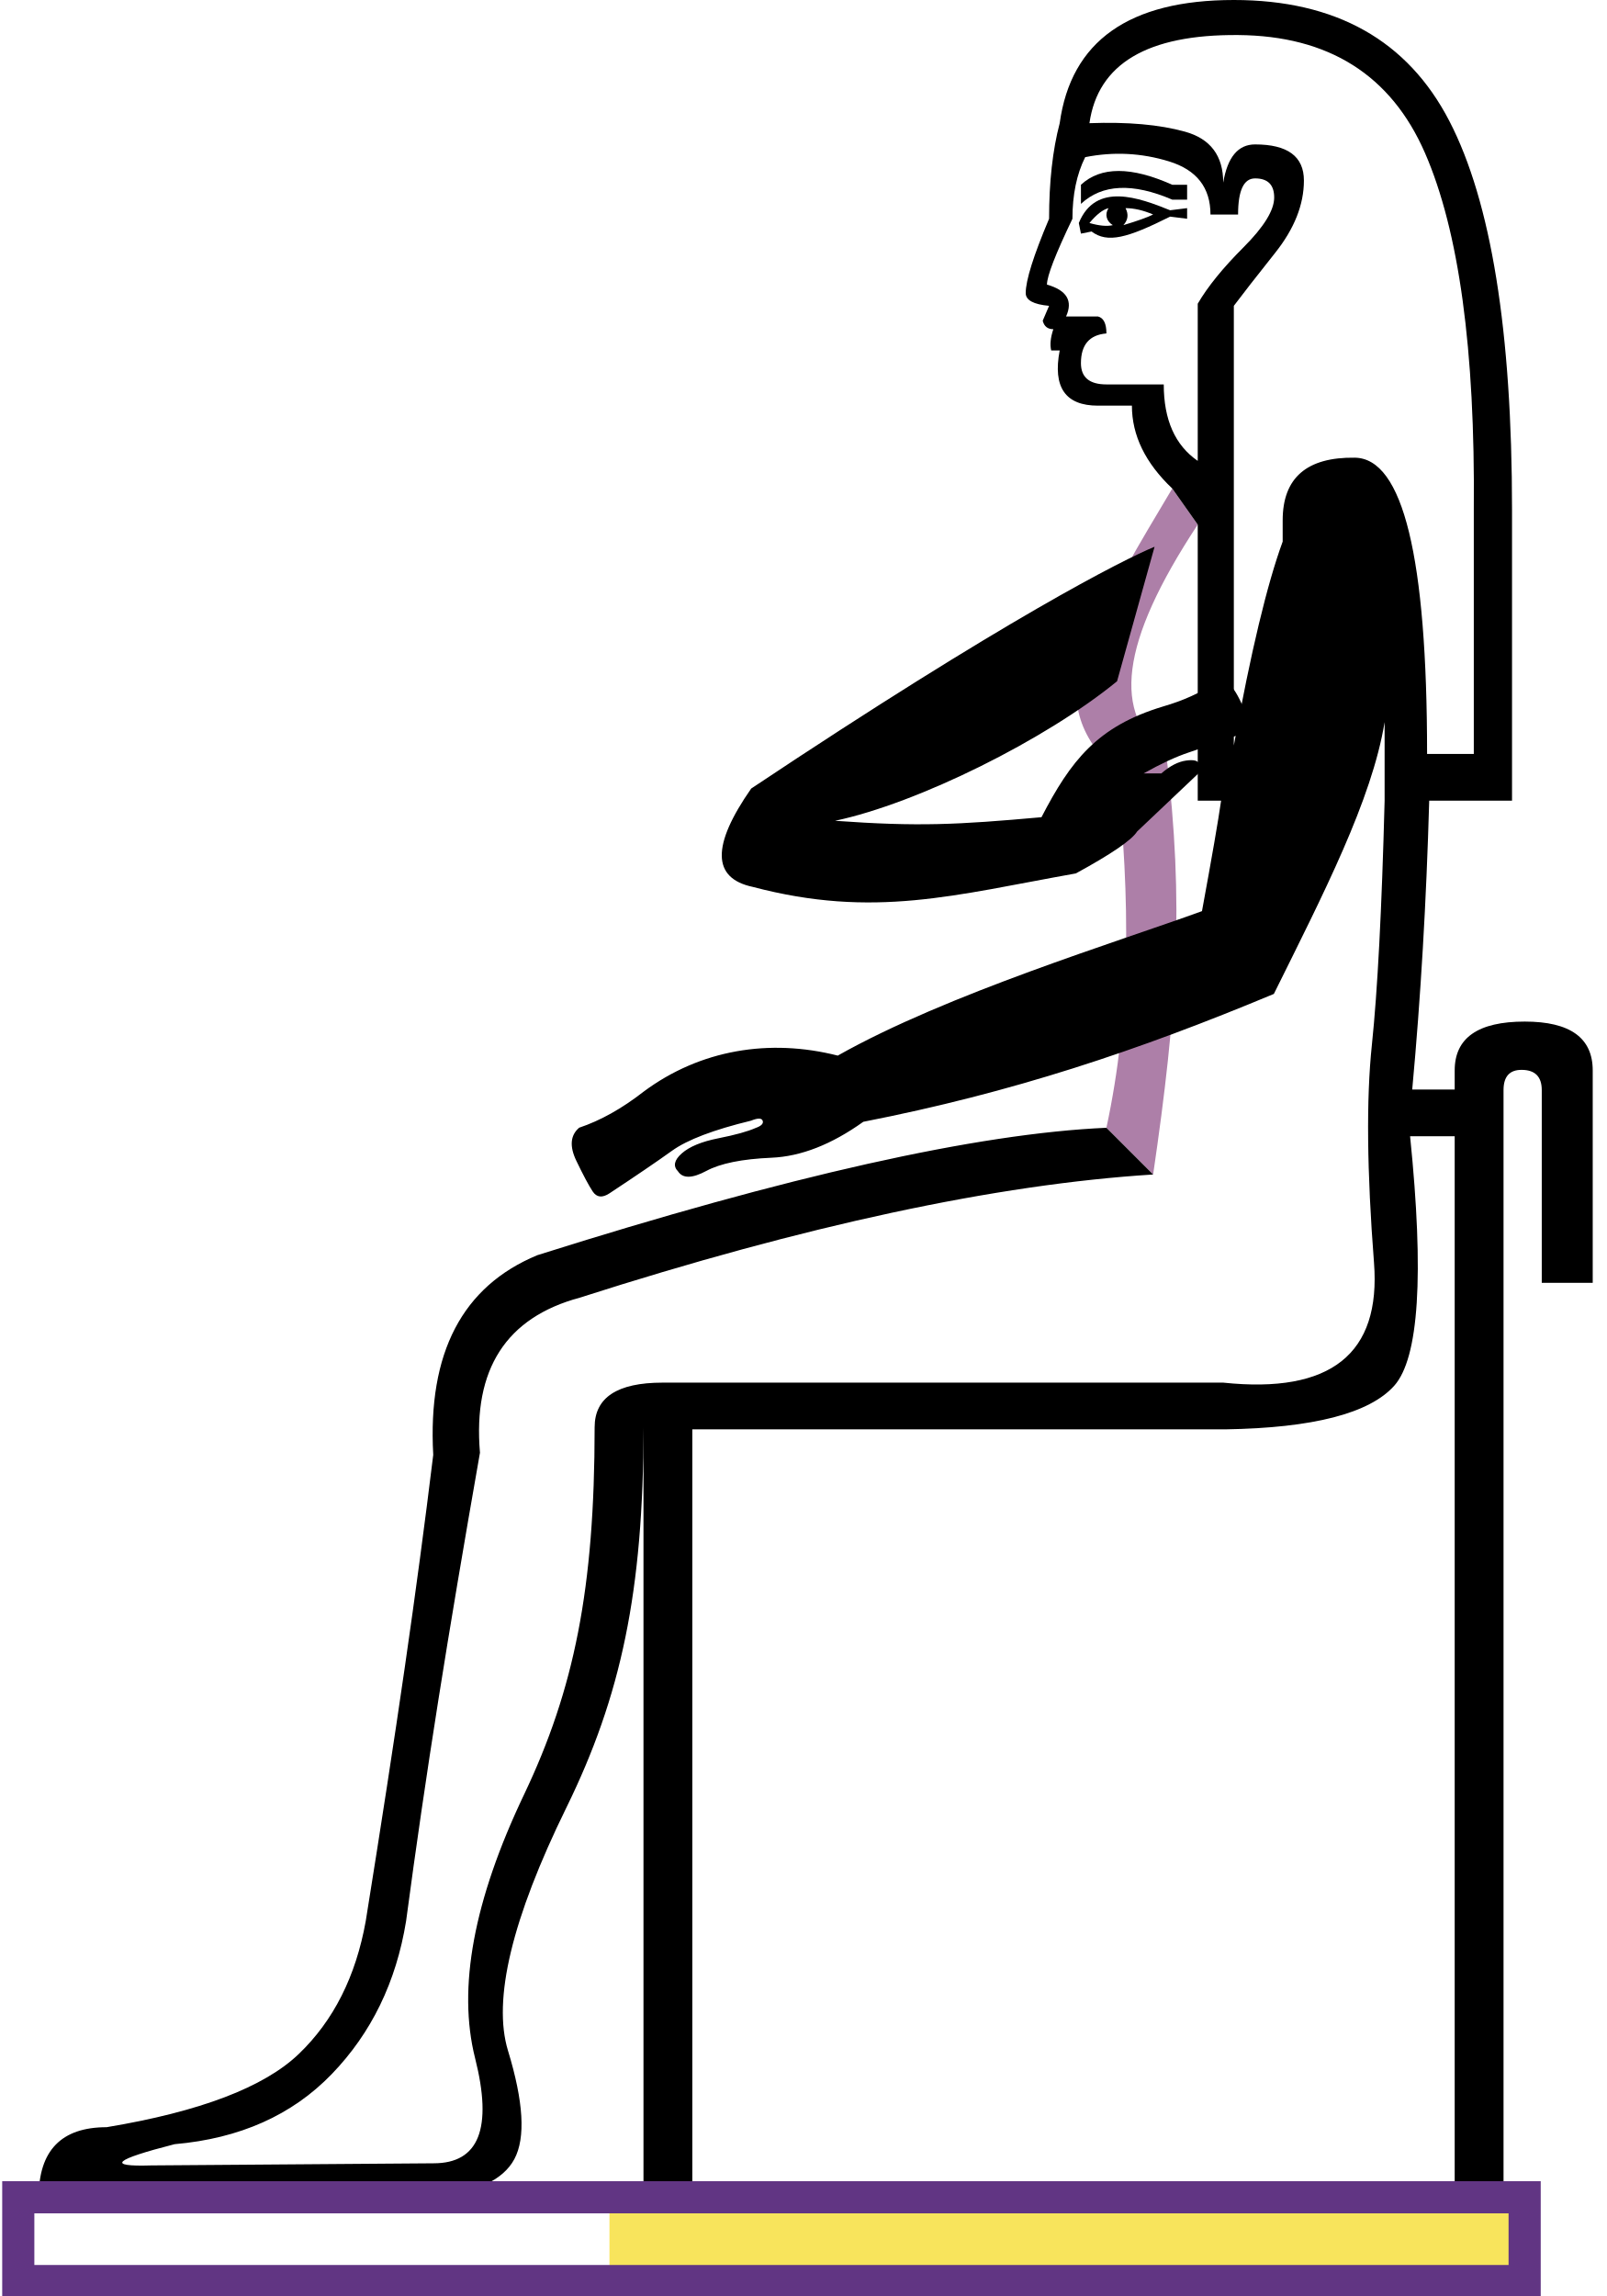
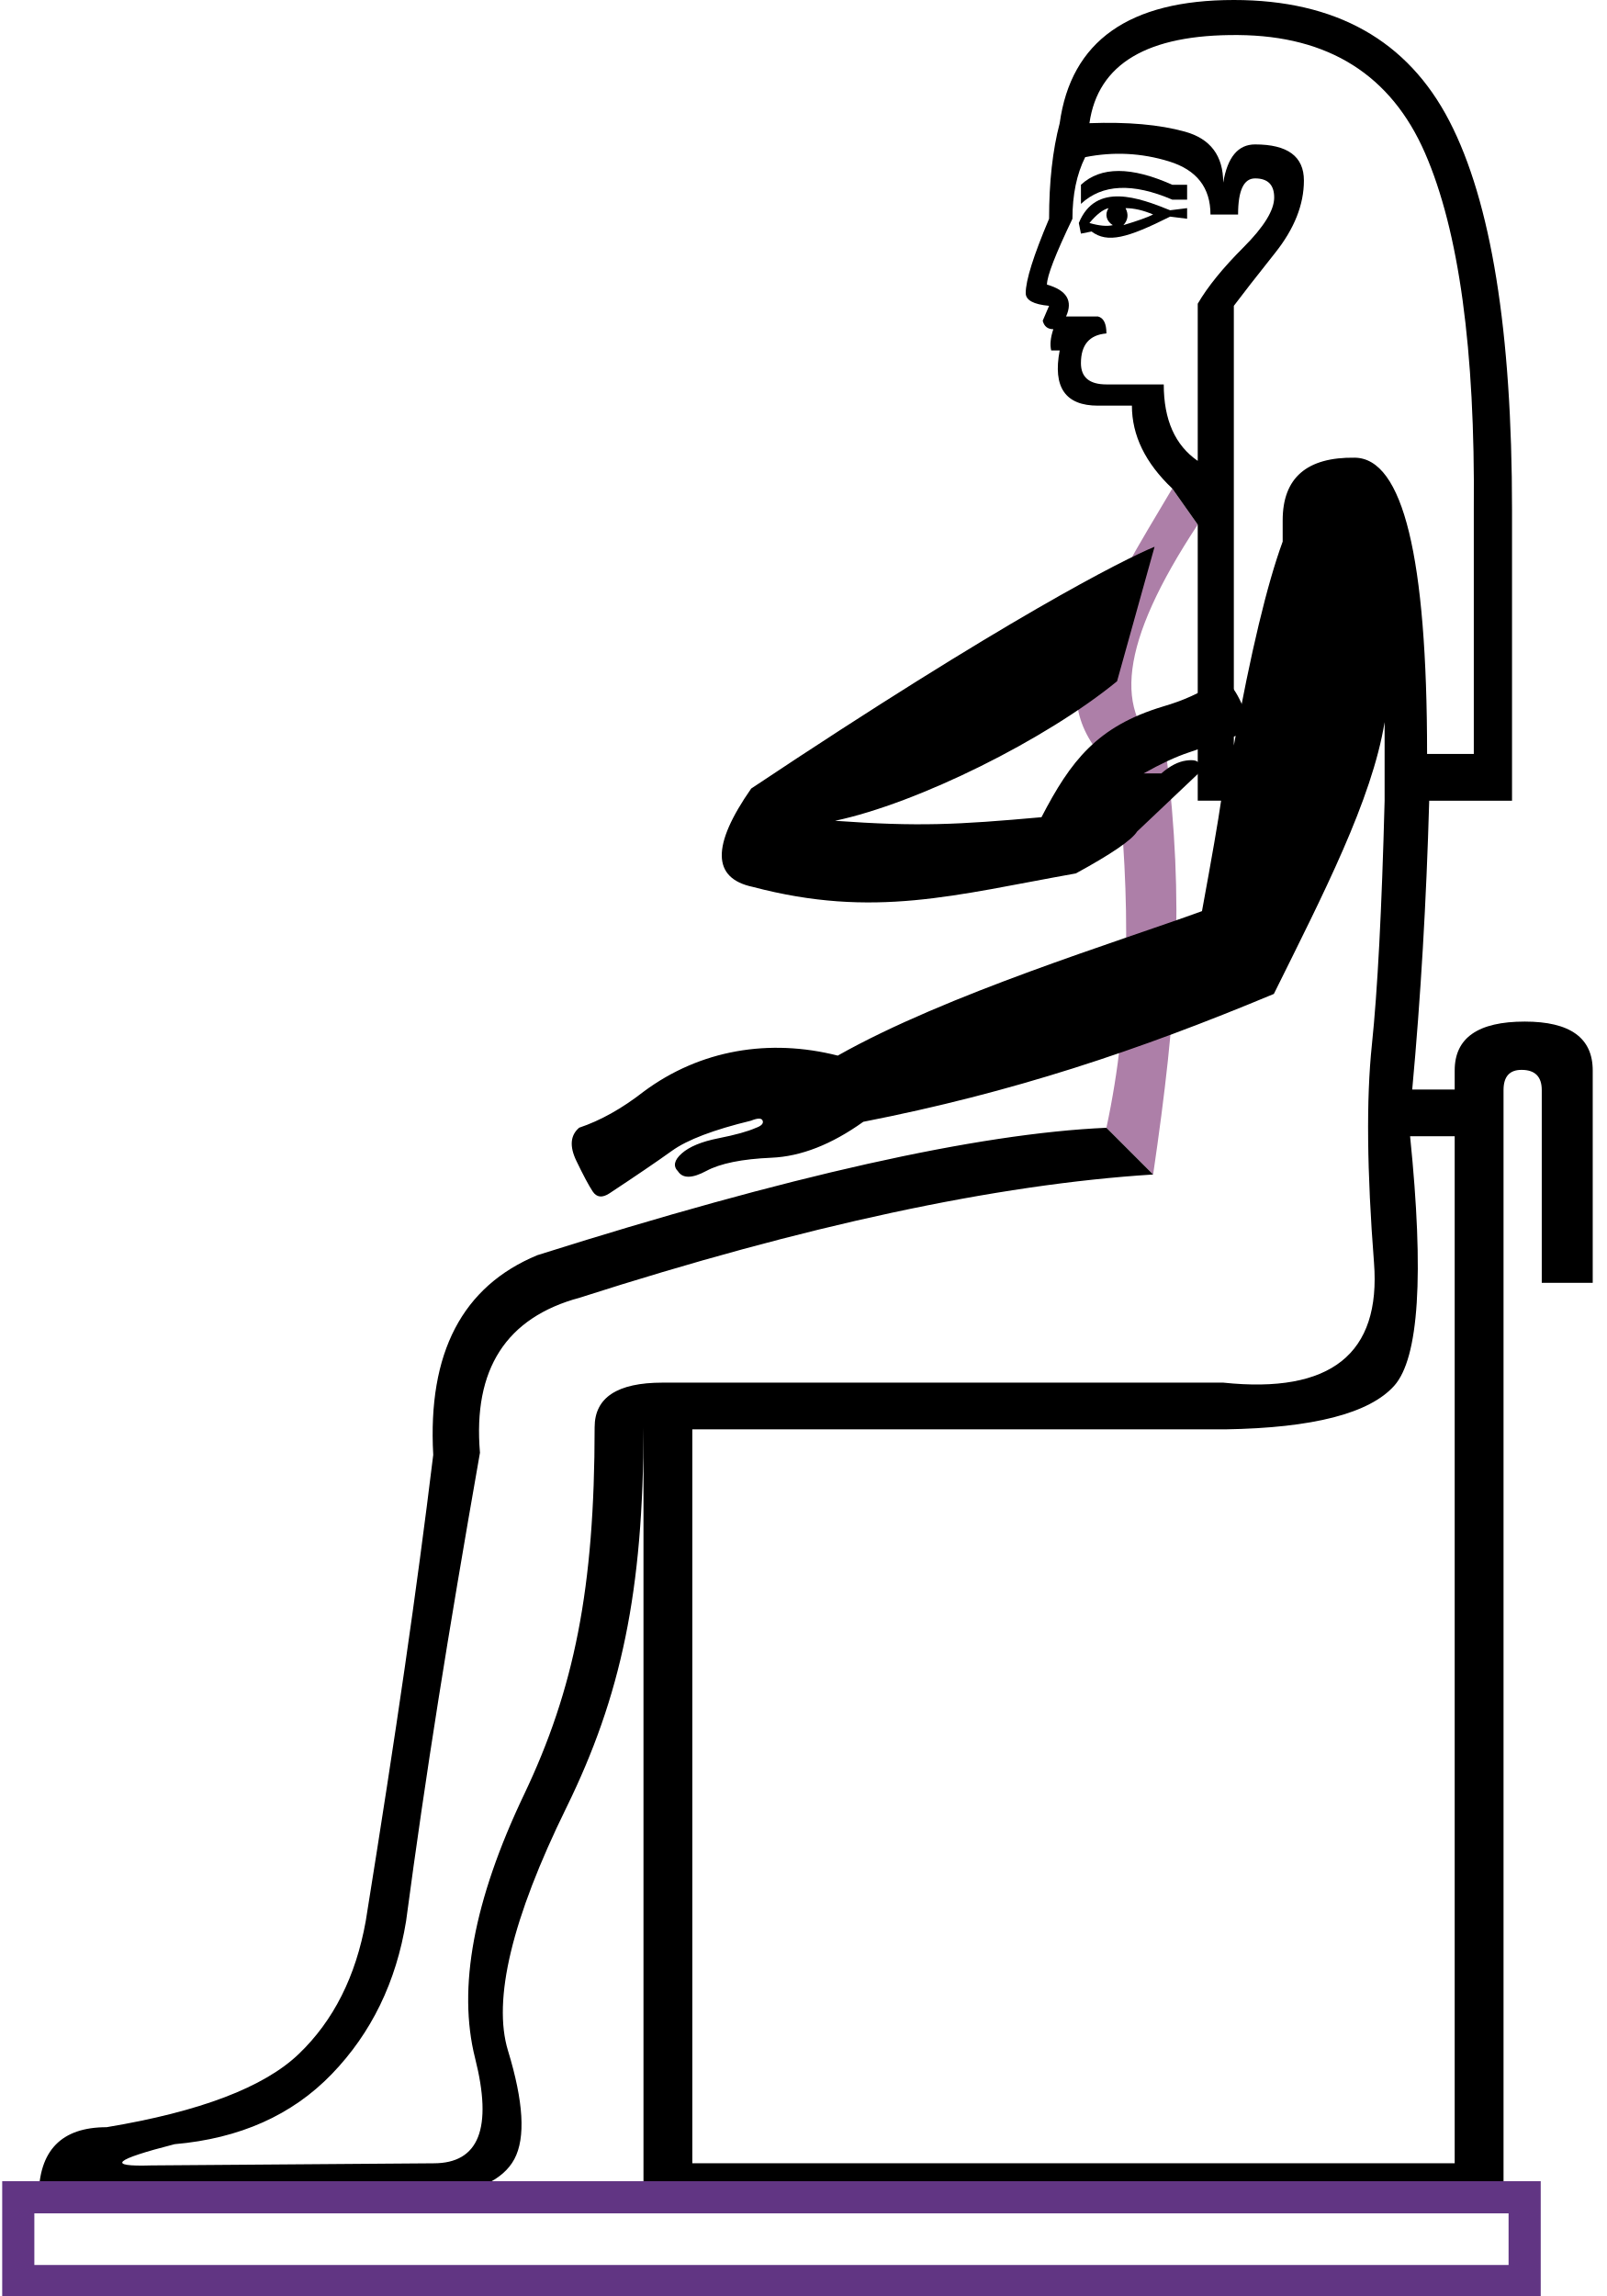
<svg xmlns="http://www.w3.org/2000/svg" width="700" height="1000" version="1.1" id="svg1">
  <defs id="defs1" />
  <path style="fill:#ad7fa8;stroke:none;stroke-width:49.608" d="m 510.641,212.756 c -13.875,23.364 -28.219,46.551 -37.922,71.836 -7.986,18.982 -3.348,36.199 13.915,51.65 5.636,56.132 6.108,104.637 -4.683,154.946 l 20.35,20.349 c 10.476,-71.601 13.595,-117.825 5.728,-182.907 -23.457,-17.666 -20.485,-48.263 13.698,-100.149 z" id="path5" />
-   <path style="fill:#000000;stroke:none;stroke-width:55.625" d="m 537.452,0 c -45.635,0 -70.919,17.884 -75.852,53.652 -3.083,11.717 -4.625,25.593 -4.625,41.626 -6.783,16.034 -10.176,26.824 -10.176,32.375 0,3.083 3.392,4.934 10.176,5.551 l -2.775,6.475 c 0.617,2.467 2.158,3.701 4.625,3.701 -1.233,3.7 -1.542,6.783 -0.926,9.25 h 3.701 c -3.083,16.034 2.466,24.05 16.65,24.05 h 14.801 c 0,12.95 5.859,24.975 17.576,36.076 l 11.099,15.726 V 348.733 h 10.176 c -1.233,8.634 -4.009,24.669 -8.326,48.103 -36.059,13.158 -111.21,36.111 -158.652,62.924 -29.687,-7.548 -59.923,-2.639 -84.579,15.702 -9.452,7.369 -18.808,12.603 -28.066,15.7 -3.851,3.295 -4.265,8.089 -1.243,14.383 3.022,6.294 5.401,10.752 7.133,13.376 1.732,2.624 4.175,2.895 7.323,0.818 11.546,-7.621 20.644,-13.816 27.294,-18.581 6.65,-4.766 18.095,-9.116 34.334,-13.053 2.97,-1.207 4.67,-1.2 5.101,0.023 0.431,1.222 -0.577,2.265 -3.024,3.126 -3.495,1.554 -8.908,3.055 -16.24,4.504 -7.332,1.449 -12.662,3.648 -15.99,6.598 -3.327,2.95 -3.862,5.563 -1.607,7.842 2.079,3.149 6.179,3.081 12.298,-0.205 6.12,-3.286 15.591,-5.206 28.414,-5.757 12.822,-0.552 26.146,-5.768 39.97,-15.647 64.851,-12.697 119.563,-30.938 178.846,-55.698 21.591,-43.577 42.691,-84.464 48.241,-118.382 v 34.226 c -1.233,47.485 -3.084,82.945 -5.551,106.379 -2.467,23.434 -2.158,55.039 0.926,94.815 3.083,39.776 -18.809,57.196 -65.677,52.263 H 288.62 c -19.734,0 -29.601,6.475 -29.601,19.426 0,70.302 -8.903,114.149 -30.795,160.092 -21.892,45.943 -28.984,84.178 -21.275,114.703 7.709,30.526 1.695,45.788 -18.039,45.788 l -123.028,0.926 c -19.734,0.617 -16.342,-2.466 10.176,-9.25 28.367,-2.467 51.183,-12.643 68.45,-30.527 17.267,-17.884 28.06,-40.083 32.376,-66.601 8.634,-64.752 18,-123.247 32.184,-204.032 -3.083,-36.384 11.408,-58.893 43.476,-67.526 98.053,-31.451 181.304,-49.335 249.756,-53.652 l -20.349,-20.349 c -56.118,2.467 -138.754,20.967 -247.907,55.501 -32.684,13.567 -47.794,42.551 -45.327,86.952 -7.4,60.435 -15.841,118.621 -29.408,203.107 -4.317,24.051 -14.03,43.322 -29.138,57.814 -15.109,14.492 -43.013,25.13 -83.714,31.914 -19.734,0 -29.601,10.174 -29.601,30.525 H 187.986 c 19.117,-1.85 31.142,-7.4 36.076,-16.65 4.933,-9.25 4.008,-24.976 -2.775,-47.177 -6.784,-22.201 1.695,-57.505 25.437,-105.915 23.742,-48.41 33.572,-94.107 33.572,-165.642 v 0.926 348.733 H 654.929 V 474.783 c 0,-5.877 2.613,-8.815 7.837,-8.815 5.877,0 8.815,2.939 8.815,8.815 v 83.932 h 22.199 v -92.503 c 0,-14.184 -9.865,-21.275 -29.599,-21.275 -20.351,0 -30.527,7.091 -30.527,21.275 v 8.326 h -18.5 c 3.7,-40.084 6.167,-82.02 7.4,-125.805 h 36.076 V 222.007 c 0,-77.702 -9.097,-134.13 -27.289,-169.281 C 613.149,17.575 581.853,0 537.452,0 Z m 1.85,15.263 c 39.468,0.308 66.601,17.422 81.401,51.339 14.8,33.918 21.894,85.719 21.277,155.404 v 106.377 h -20.351 c 0,-85.719 -10.484,-128.733 -31.451,-129.041 -20.967,-0.308 -31.451,8.788 -31.451,27.289 v 9.25 c -6.784,18.5 -13.875,48.1 -21.275,88.801 V 133.203 c 3.7,-4.933 9.712,-12.641 18.037,-23.125 8.325,-10.484 12.488,-20.967 12.488,-31.451 0,-10.484 -7.091,-15.726 -21.275,-15.726 -7.4,0 -12.025,5.55 -13.875,16.65 0,-11.717 -5.552,-19.117 -16.652,-22.201 -11.1,-3.083 -24.974,-4.316 -41.624,-3.699 3.7,-25.901 25.283,-38.696 64.751,-38.388 z m -48.217,51.8 c 6.09,0.308 12.14,1.388 18.153,3.238 12.025,3.7 18.039,11.41 18.039,23.127 h 12.025 c 0,-10.484 2.467,-15.726 7.4,-15.726 5.55,0 8.326,2.776 8.326,8.326 0,5.55 -4.472,12.796 -13.414,21.738 -8.942,8.942 -15.572,17.113 -19.888,24.513 v 68.45 c -9.867,-6.783 -14.801,-17.883 -14.801,-33.3 h -24.974 c -7.4,0 -11.101,-3.083 -11.101,-9.25 0,-8.017 3.701,-12.334 11.101,-12.951 0,-4.317 -1.234,-6.784 -3.701,-7.4 h -13.875 c 3.083,-6.783 0.308,-11.408 -8.326,-13.875 0,-3.7 3.701,-13.258 11.101,-28.675 0,-10.484 1.849,-19.426 5.549,-26.826 6.167,-1.233 12.296,-1.697 18.386,-1.389 z M 614.228,494.887 h 19.426 V 950 H 301.571 V 622.542 H 533.751 c 38.234,-0.617 62.748,-6.939 73.54,-18.965 10.792,-12.025 13.104,-48.255 6.937,-108.69 z" id="path4" />
+   <path style="fill:#000000;stroke:none;stroke-width:55.625" d="m 537.452,0 c -45.635,0 -70.919,17.884 -75.852,53.652 -3.083,11.717 -4.625,25.593 -4.625,41.626 -6.783,16.034 -10.176,26.824 -10.176,32.375 0,3.083 3.392,4.934 10.176,5.551 l -2.775,6.475 c 0.617,2.467 2.158,3.701 4.625,3.701 -1.233,3.7 -1.542,6.783 -0.926,9.25 h 3.701 c -3.083,16.034 2.466,24.05 16.65,24.05 h 14.801 c 0,12.95 5.859,24.975 17.576,36.076 l 11.099,15.726 V 348.733 h 10.176 c -1.233,8.634 -4.009,24.669 -8.326,48.103 -36.059,13.158 -111.21,36.111 -158.652,62.924 -29.687,-7.548 -59.923,-2.639 -84.579,15.702 -9.452,7.369 -18.808,12.603 -28.066,15.7 -3.851,3.295 -4.265,8.089 -1.243,14.383 3.022,6.294 5.401,10.752 7.133,13.376 1.732,2.624 4.175,2.895 7.323,0.818 11.546,-7.621 20.644,-13.816 27.294,-18.581 6.65,-4.766 18.095,-9.116 34.334,-13.053 2.97,-1.207 4.67,-1.2 5.101,0.023 0.431,1.222 -0.577,2.265 -3.024,3.126 -3.495,1.554 -8.908,3.055 -16.24,4.504 -7.332,1.449 -12.662,3.648 -15.99,6.598 -3.327,2.95 -3.862,5.563 -1.607,7.842 2.079,3.149 6.179,3.081 12.298,-0.205 6.12,-3.286 15.591,-5.206 28.414,-5.757 12.822,-0.552 26.146,-5.768 39.97,-15.647 64.851,-12.697 119.563,-30.938 178.846,-55.698 21.591,-43.577 42.691,-84.464 48.241,-118.382 v 34.226 c -1.233,47.485 -3.084,82.945 -5.551,106.379 -2.467,23.434 -2.158,55.039 0.926,94.815 3.083,39.776 -18.809,57.196 -65.677,52.263 H 288.62 c -19.734,0 -29.601,6.475 -29.601,19.426 0,70.302 -8.903,114.149 -30.795,160.092 -21.892,45.943 -28.984,84.178 -21.275,114.703 7.709,30.526 1.695,45.788 -18.039,45.788 l -123.028,0.926 c -19.734,0.617 -16.342,-2.466 10.176,-9.25 28.367,-2.467 51.183,-12.643 68.45,-30.527 17.267,-17.884 28.06,-40.083 32.376,-66.601 8.634,-64.752 18,-123.247 32.184,-204.032 -3.083,-36.384 11.408,-58.893 43.476,-67.526 98.053,-31.451 181.304,-49.335 249.756,-53.652 l -20.349,-20.349 c -56.118,2.467 -138.754,20.967 -247.907,55.501 -32.684,13.567 -47.794,42.551 -45.327,86.952 -7.4,60.435 -15.841,118.621 -29.408,203.107 -4.317,24.051 -14.03,43.322 -29.138,57.814 -15.109,14.492 -43.013,25.13 -83.714,31.914 -19.734,0 -29.601,10.174 -29.601,30.525 H 187.986 c 19.117,-1.85 31.142,-7.4 36.076,-16.65 4.933,-9.25 4.008,-24.976 -2.775,-47.177 -6.784,-22.201 1.695,-57.505 25.437,-105.915 23.742,-48.41 33.572,-94.107 33.572,-165.642 v 0.926 l 0,340.933 h 374.633 l 0,-488.692 c 0,-5.877 2.613,-8.815 7.837,-8.815 5.877,0 8.815,2.939 8.815,8.815 v 83.932 h 22.199 v -92.503 c 0,-14.184 -9.865,-21.275 -29.599,-21.275 -20.351,0 -30.527,7.091 -30.527,21.275 v 8.326 h -18.5 c 3.7,-40.084 6.167,-82.02 7.4,-125.805 h 36.076 V 222.007 c 0,-77.702 -9.097,-134.13 -27.289,-169.281 C 613.149,17.575 581.853,0 537.452,0 Z m 1.85,15.263 c 39.468,0.308 66.601,17.422 81.401,51.339 14.8,33.918 21.894,85.719 21.277,155.404 v 106.377 h -20.351 c 0,-85.719 -10.484,-128.733 -31.451,-129.041 -20.967,-0.308 -31.451,8.788 -31.451,27.289 v 9.25 c -6.784,18.5 -13.875,48.1 -21.275,88.801 V 133.203 c 3.7,-4.933 9.712,-12.641 18.037,-23.125 8.325,-10.484 12.488,-20.967 12.488,-31.451 0,-10.484 -7.091,-15.726 -21.275,-15.726 -7.4,0 -12.025,5.55 -13.875,16.65 0,-11.717 -5.552,-19.117 -16.652,-22.201 -11.1,-3.083 -24.974,-4.316 -41.624,-3.699 3.7,-25.901 25.283,-38.696 64.751,-38.388 z m -48.217,51.8 c 6.09,0.308 12.14,1.388 18.153,3.238 12.025,3.7 18.039,11.41 18.039,23.127 h 12.025 c 0,-10.484 2.467,-15.726 7.4,-15.726 5.55,0 8.326,2.776 8.326,8.326 0,5.55 -4.472,12.796 -13.414,21.738 -8.942,8.942 -15.572,17.113 -19.888,24.513 v 68.45 c -9.867,-6.783 -14.801,-17.883 -14.801,-33.3 h -24.974 c -7.4,0 -11.101,-3.083 -11.101,-9.25 0,-8.017 3.701,-12.334 11.101,-12.951 0,-4.317 -1.234,-6.784 -3.701,-7.4 h -13.875 c 3.083,-6.783 0.308,-11.408 -8.326,-13.875 0,-3.7 3.701,-13.258 11.101,-28.675 0,-10.484 1.849,-19.426 5.549,-26.826 6.167,-1.233 12.296,-1.697 18.386,-1.389 z M 614.228,494.887 h 19.426 l 0,447.312 H 301.571 l 0,-319.658 H 533.751 c 38.234,-0.617 62.748,-6.939 73.54,-18.965 10.792,-12.025 13.104,-48.255 6.937,-108.69 z" id="path4" />
  <path style="fill:#000000;stroke:none;stroke-width:55.625" d="m 487.526,85.542 c -7.335,-0.187 -13.907,2.563 -17.601,11.585 l 0.924,4.625 4.625,-0.926 c 7.002,5.251 15.638,2.82 34.226,-6.475 l 7.4,0.926 v -4.625 l -7.4,0.924 c -6.742,-2.725 -14.839,-5.848 -22.174,-6.034 z m -4.651,5.111 c -1.79,2.738 -0.889,5.73 1.85,7.4 -2.467,0.617 -5.857,0.308 -10.174,-0.926 3.083,-3.7 5.857,-5.858 8.324,-6.475 z m 7.4,0 c 3.7,0 7.708,0.925 12.025,2.775 -2.467,1.233 -6.782,2.775 -12.949,4.625 2.014,-2.238 2.335,-4.691 0.924,-7.4 z" id="path3" />
  <path style="fill:#000000;stroke:none;stroke-width:55.625" d="m 487.268,74.464 c -6.629,0 -12.102,2.005 -16.419,6.014 v 8.324 c 9.25,-8.634 22.51,-9.25 39.777,-1.85 h 6.475 v -6.475 h -6.475 c -8.942,-4.008 -16.729,-6.014 -23.358,-6.014 z" id="path1" />
  <path style="fill:#000000;stroke:none;stroke-width:34.332" d="m 502.925,238.131 c -13.509,5.551 -64.795,31.367 -175.707,105.309 -17.323,24.816 -17.089,39.097 0.704,42.843 52.789,13.916 87.955,3.518 140.715,-5.875 15.452,-8.428 24.349,-14.515 26.69,-18.261 l 26.689,-25.285 c 0.483,-0.936 0.584,-2.224 0.35,-3.863 -0.234,-1.639 -2.106,-2.225 -5.618,-1.756 -3.512,0.468 -7.141,2.342 -10.887,5.619 h -7.725 c 7.492,-4.214 14.046,-7.258 19.664,-9.131 5.619,-1.873 13.58,-4.682 23.881,-8.428 1.874,-0.936 2.575,-2.574 2.108,-4.916 -0.468,-2.341 -1.757,-5.619 -3.864,-9.833 -2.107,-4.214 -3.977,-6.555 -5.618,-7.023 -1.639,-0.468 -3.394,-0.468 -5.268,0 -6.087,4.214 -13.578,7.608 -22.475,10.184 -28.642,8.655 -40.141,23.596 -52.904,48.211 -36.62,3.284 -53.6,4.175 -89.919,1.562 36.29,-7.697 91.829,-35.39 122.843,-60.767 z" id="path12" />
-   <rect style="fill:#f8e45c;fill-rule:evenodd;stroke:none;stroke-width:16;stroke-miterlimit:5;stroke-dasharray:none" id="rect2" width="398.65" height="36.494" x="265.477" y="957" />
  <rect style="fill:none;fill-rule:evenodd;stroke:#613583;stroke-width:14;stroke-miterlimit:5;stroke-dasharray:none" id="rect1" width="656.166" height="36.494" x="7.961" y="957" />
</svg>
